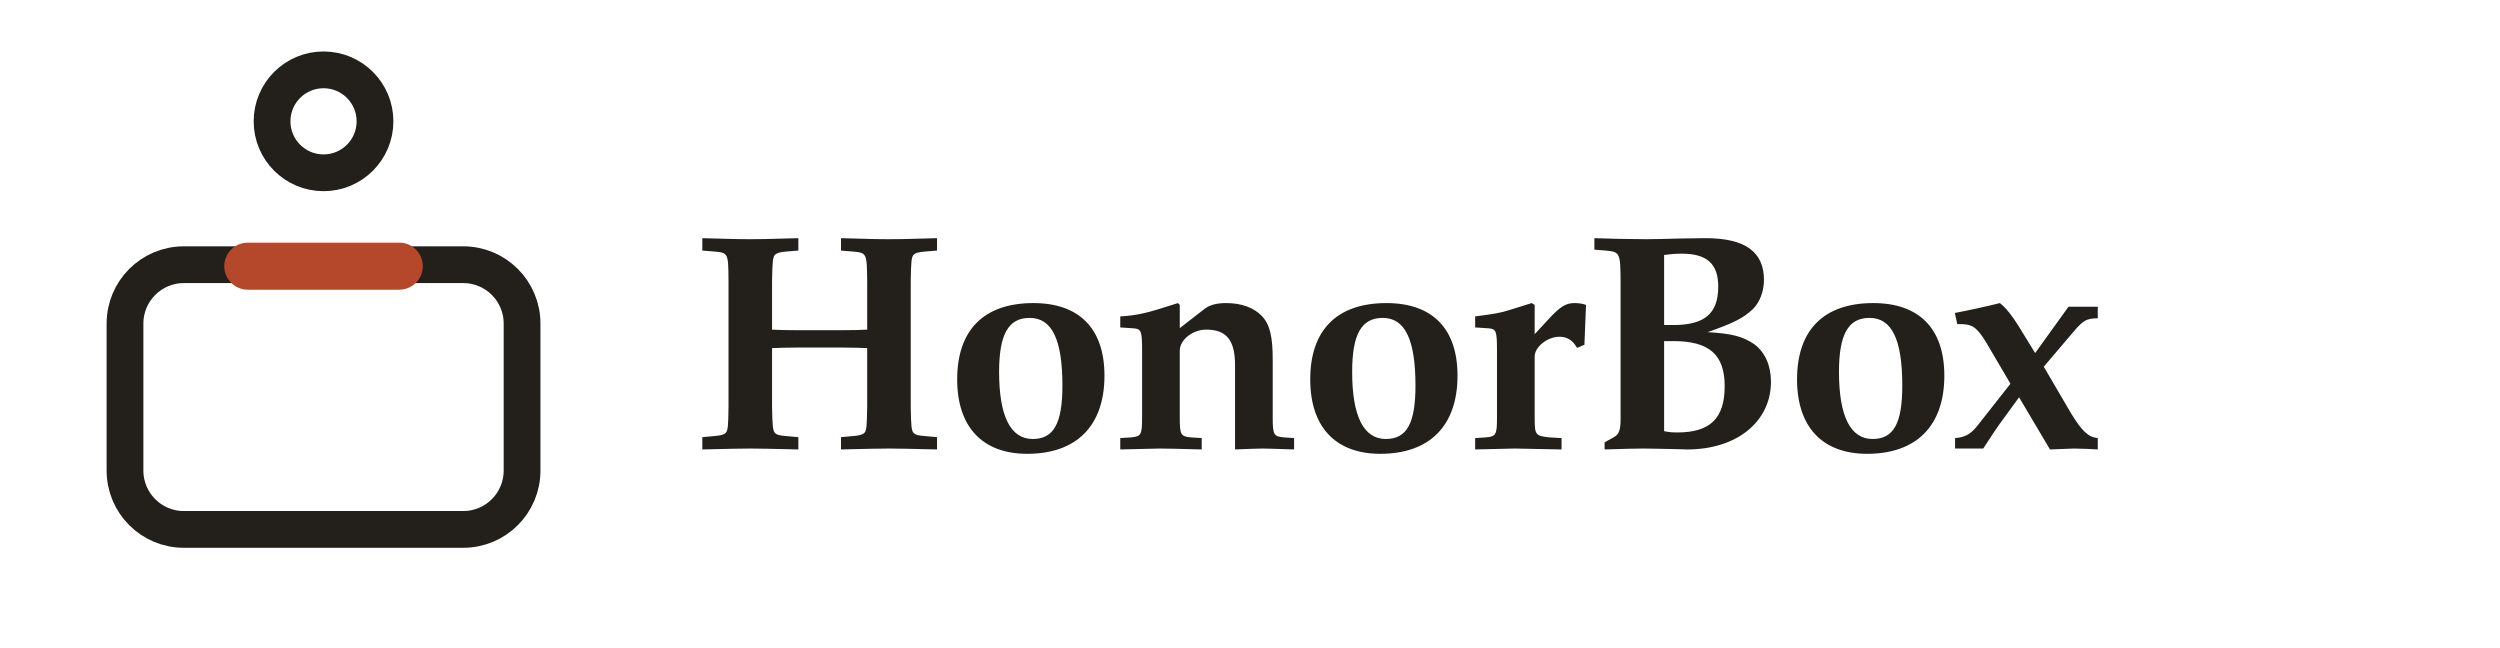
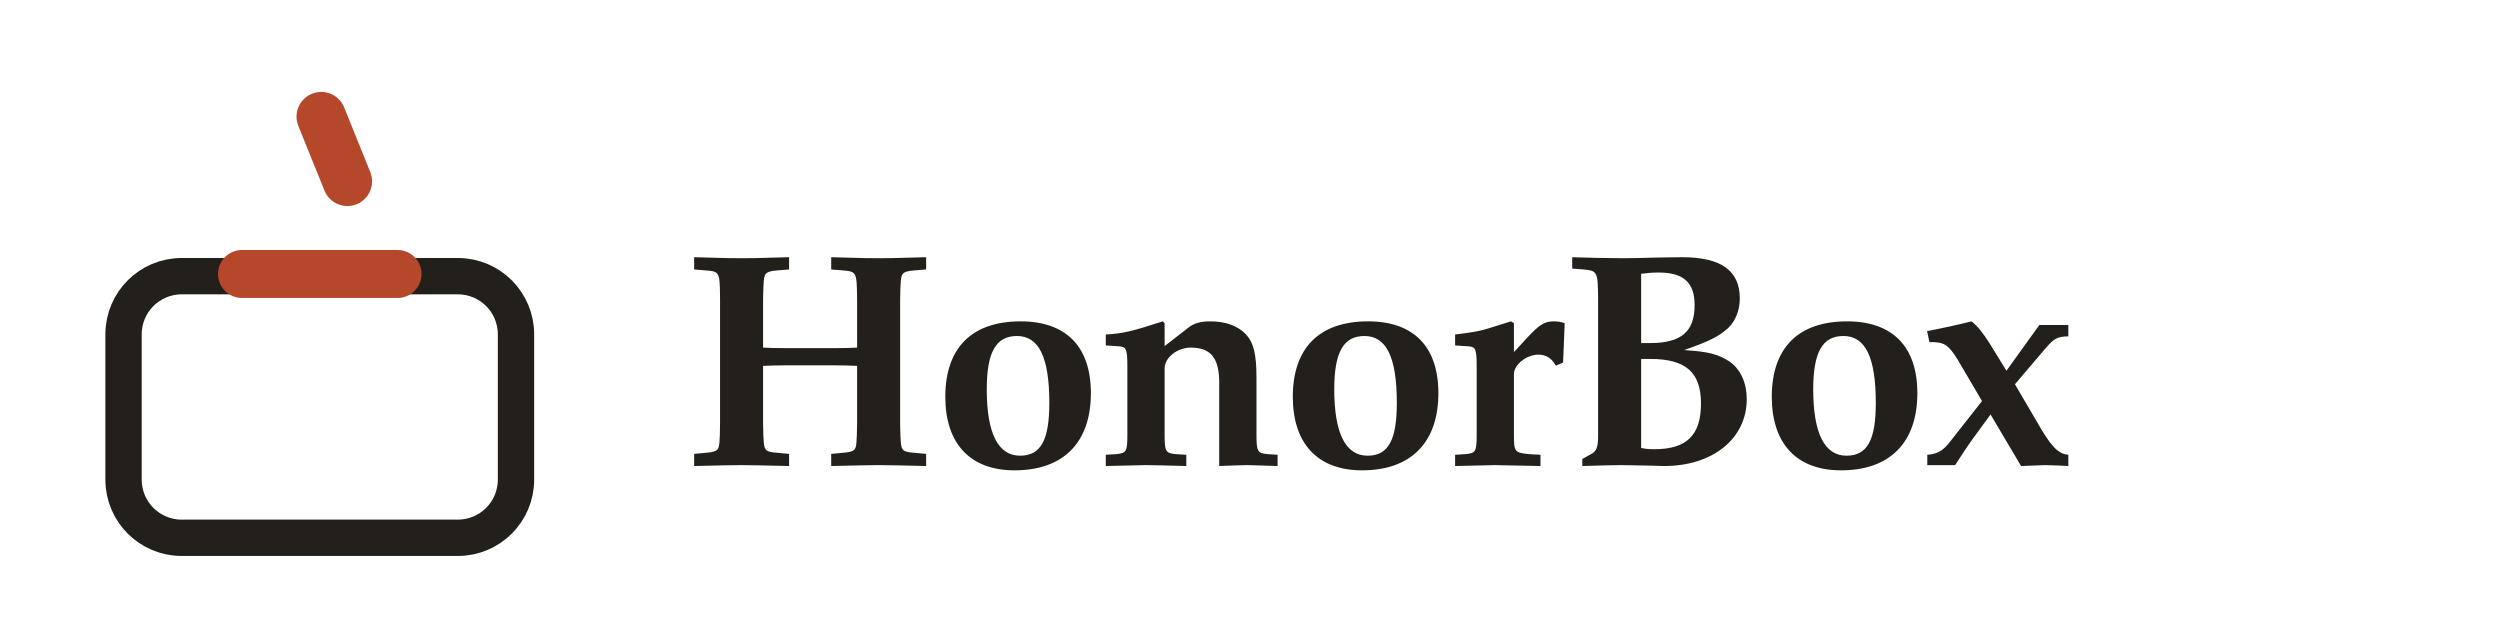
- <svg xmlns="http://www.w3.org/2000/svg" viewBox="0 0 340 88" role="img" aria-label="HonorBox">
+ <svg xmlns="http://www.w3.org/2000/svg" viewBox="0 0 344 88" role="img" aria-label="HonorBox">
  <style>
    .ink { stroke: #23201b; }
    .fill-ink { fill: #23201b; }
    @media (prefers-color-scheme: dark) {
      .ink { stroke: #ece5d8; }
      .fill-ink { fill: #ece5d8; }
    }
  </style>
-   <g transform="translate(8,6)">
-     <circle cx="36" cy="10.5" r="7" fill="none" class="ink" stroke-width="5" />
+   <g transform="translate(8,8)">
    <rect x="9" y="30" width="54" height="36" rx="8" fill="none" class="ink" stroke-width="5" />
-     <rect x="22.5" y="27" width="27" height="6.4" rx="3.2" fill="#b5482a" />
+     <rect x="22" y="26.4" width="28" height="6.6" rx="3.3" fill="#b5482a" />
+     <rect x="-3.4" y="-8.2" width="6.8" height="16.4" rx="3.4" fill="#b5482a" transform="translate(38 12.5) rotate(-22)" />
  </g>
-   <text x="94" y="61" font-family="Iowan Old Style, Palatino Nova, Palatino, Georgia, serif" font-size="42" font-weight="700" letter-spacing="-0.5" class="fill-ink">HonorBox</text>
+   <text x="94" y="64" font-family="Iowan Old Style, Palatino Nova, Palatino, Georgia, serif" font-size="42" font-weight="700" letter-spacing="-0.6" class="fill-ink">HonorBox</text>
</svg>
